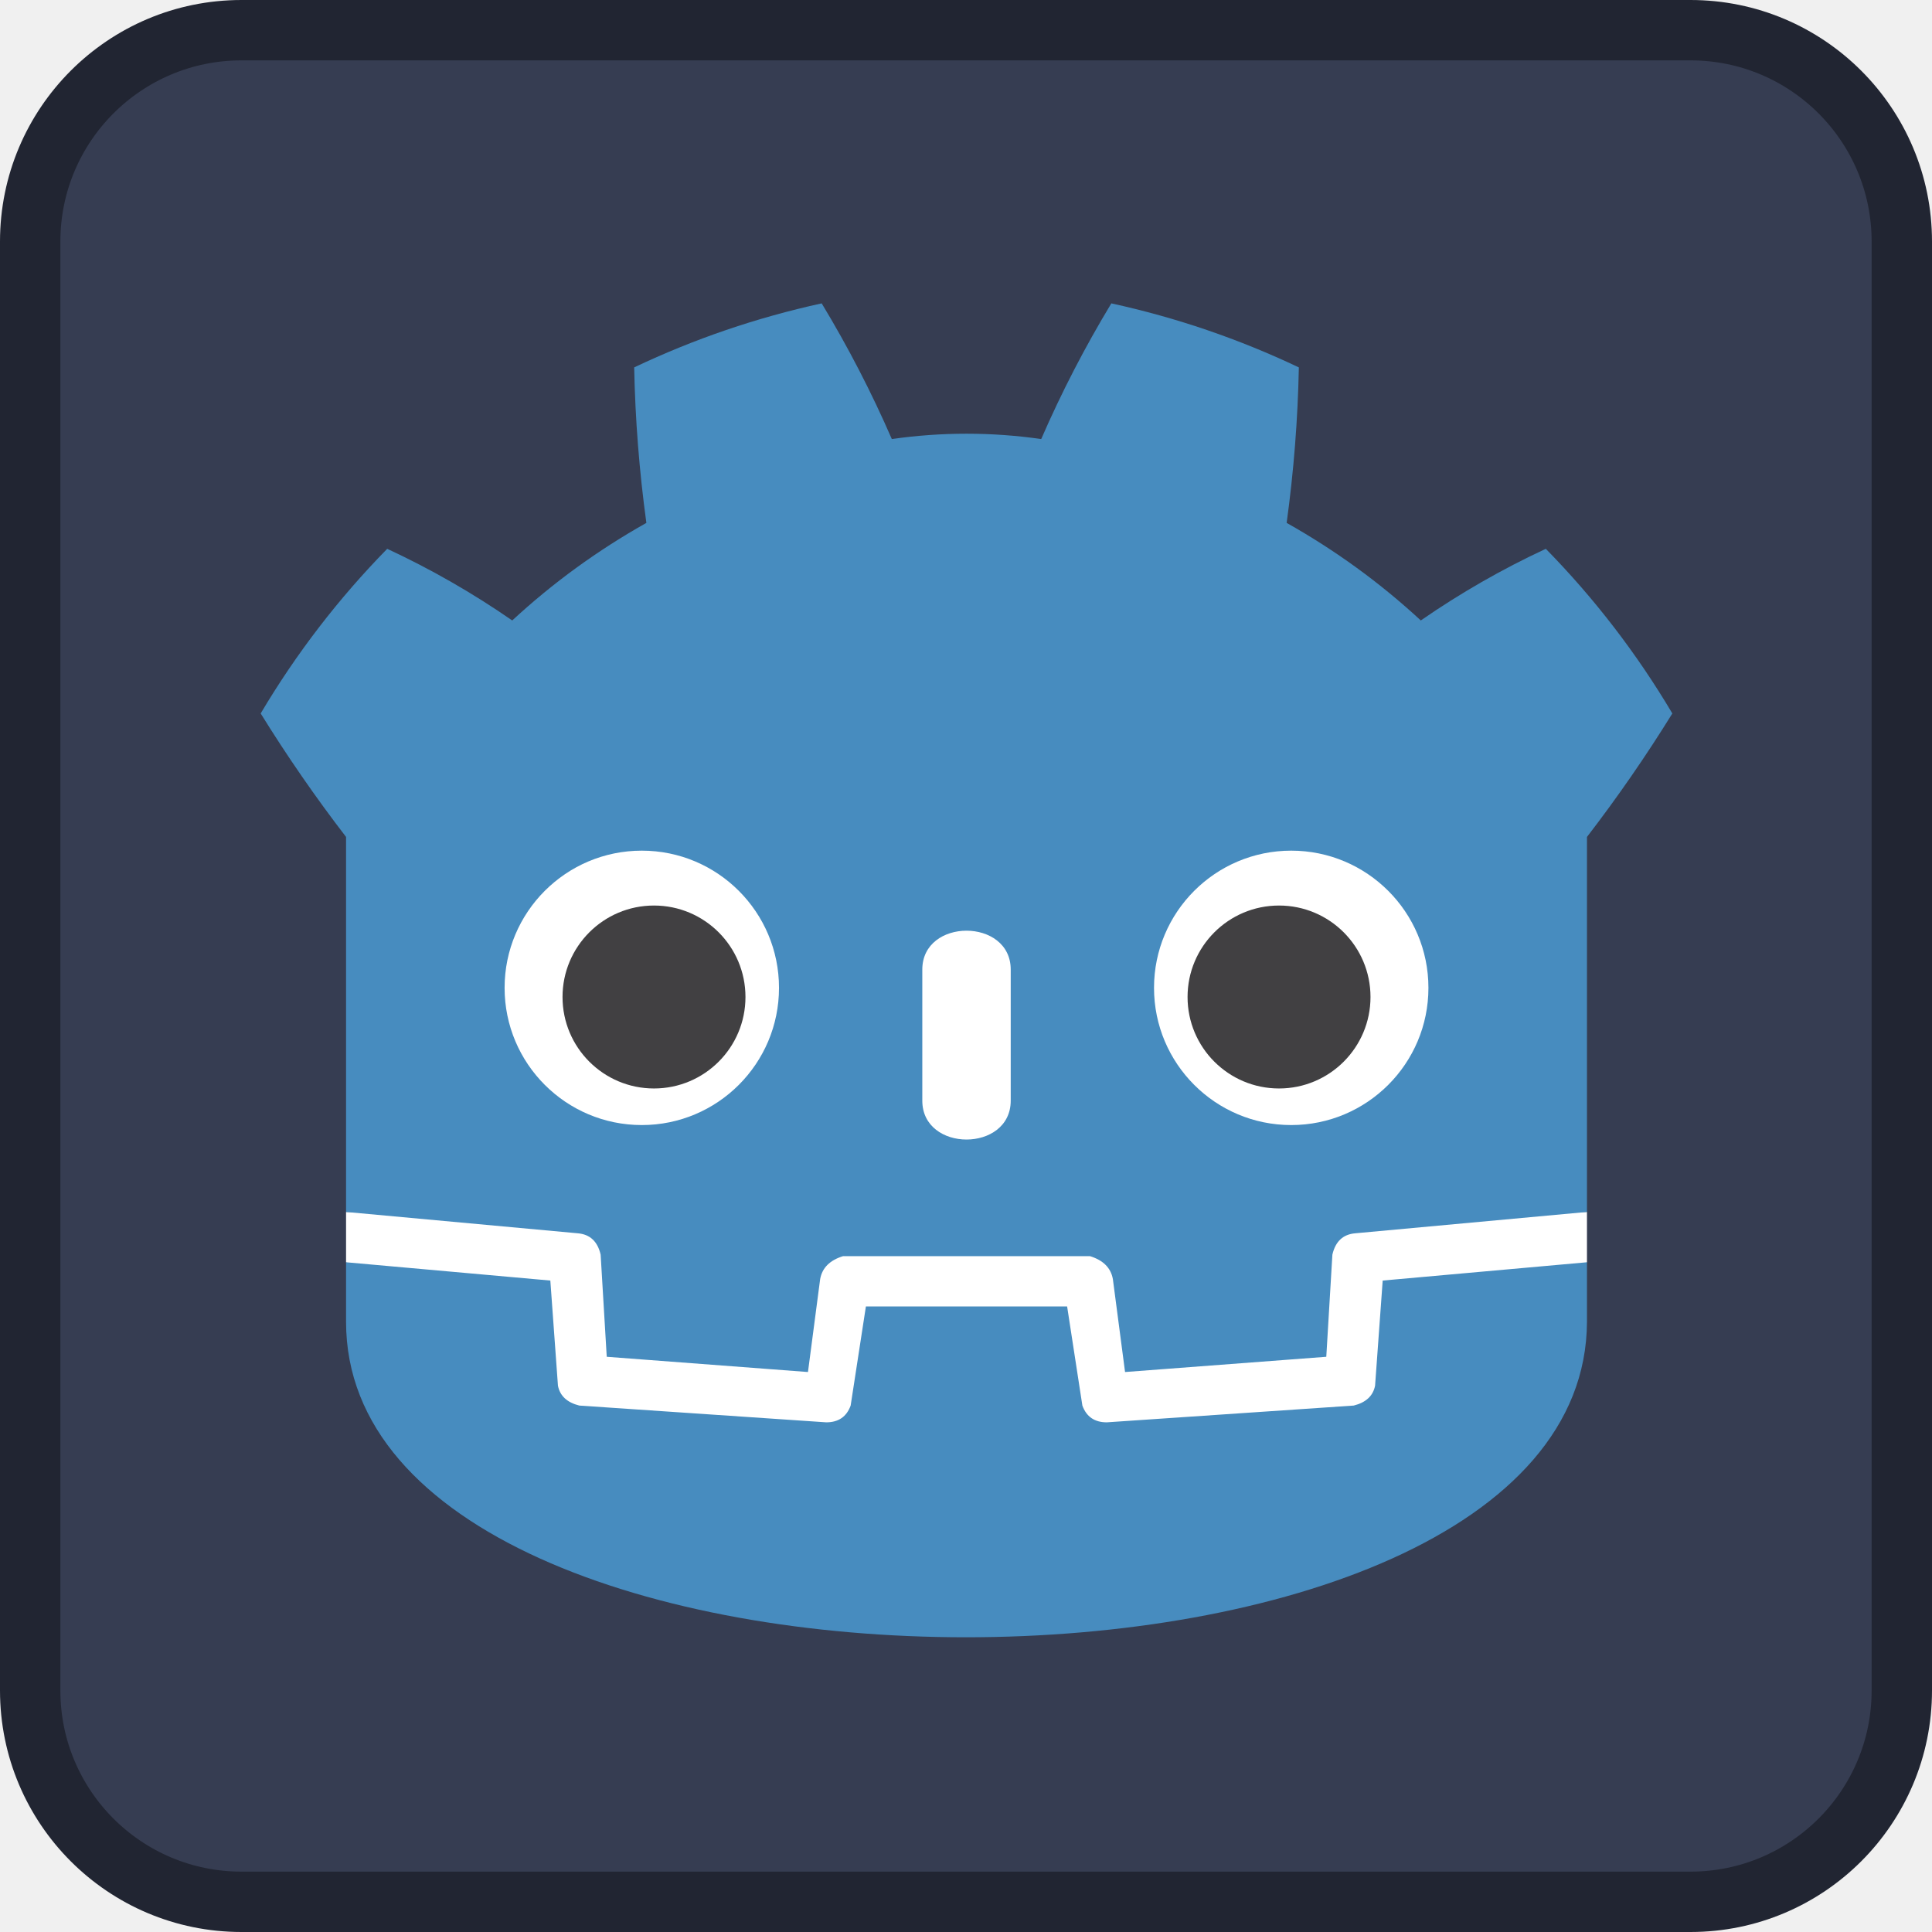
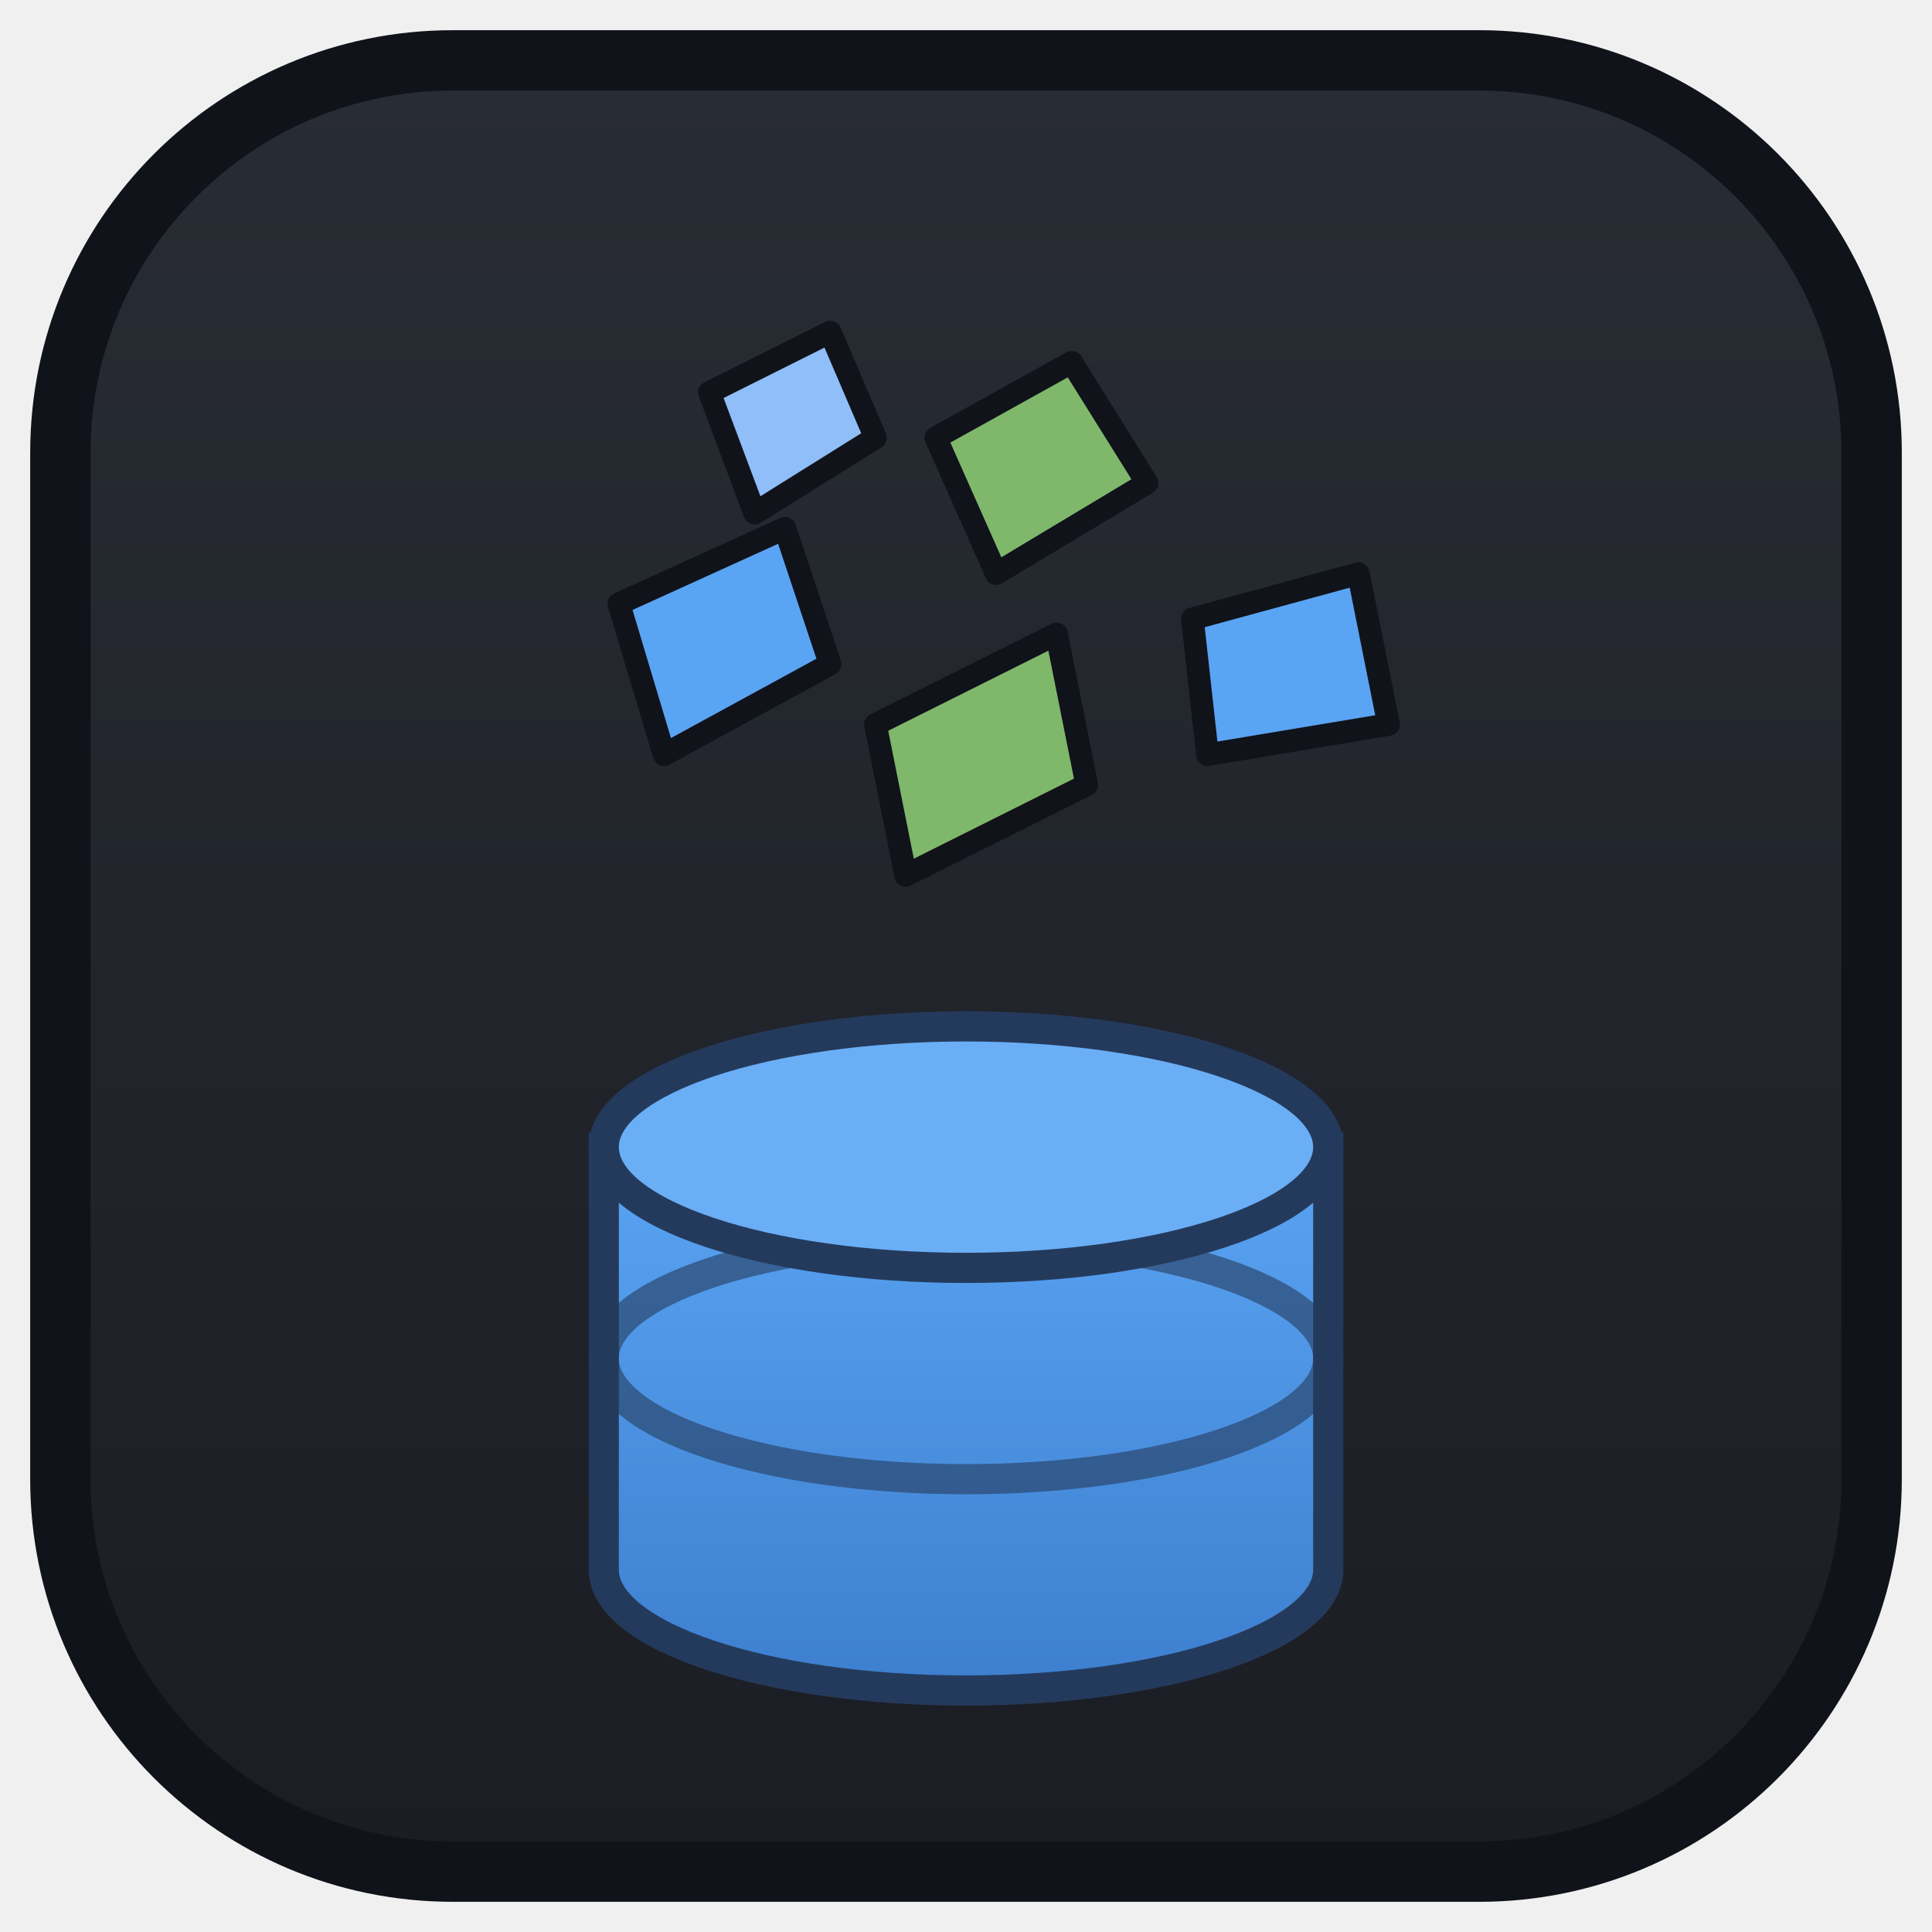
- <svg xmlns="http://www.w3.org/2000/svg" width="128" height="128">
-   <rect width="124" height="124" x="2" y="2" fill="#363d52" stroke="#212532" stroke-width="4" rx="14" />
-   <g fill="#fff" transform="translate(12.322 12.322)scale(.101)">
-     <path d="M105 673v33q407 354 814 0v-33z" />
-     <path fill="#478cbf" d="m105 673 152 14q12 1 15 14l4 67 132 10 8-61q2-11 15-15h162q13 4 15 15l8 61 132-10 4-67q3-13 15-14l152-14V427q30-39 56-81-35-59-83-108-43 20-82 47-40-37-88-64 7-51 8-102-59-28-123-42-26 43-46 89-49-7-98 0-20-46-46-89-64 14-123 42 1 51 8 102-48 27-88 64-39-27-82-47-48 49-83 108 26 42 56 81zm0 33v39c0 276 813 276 814 0v-39l-134 12-5 69q-2 10-14 13l-162 11q-12 0-16-11l-10-65H446l-10 65q-4 11-16 11l-162-11q-12-3-14-13l-5-69z" />
-     <path d="M483 600c0 34 58 34 58 0v-86c0-34-58-34-58 0z" />
-     <circle cx="725" cy="526" r="90" />
-     <circle cx="299" cy="526" r="90" />
+ <svg xmlns="http://www.w3.org/2000/svg" width="128" height="128" viewBox="0 0 128 128">
+   <defs>
+     <linearGradient id="bg" x1="0" y1="0" x2="0" y2="1">
+       <stop offset="0" stop-color="#282c34" />
+       <stop offset="1" stop-color="#1b1d23" />
+     </linearGradient>
+     <linearGradient id="cyl" x1="0" y1="0" x2="0" y2="1">
+       <stop offset="0" stop-color="#5aa4f4" />
+       <stop offset="1" stop-color="#3d7fce" />
+     </linearGradient>
+   </defs>
+   <rect x="4" y="4" width="120" height="120" rx="26" fill="url(#bg)" stroke="#11131a" stroke-width="4" />
+   <g stroke="#243a5c" stroke-width="2">
+     <path d="M40 76 V104 a24 8 0 0 0 48 0 V76 z" fill="url(#cyl)" />
+     <ellipse cx="64" cy="90" rx="24" ry="8" fill="none" stroke="#243a5c" stroke-width="2" opacity="0.6" />
+     <ellipse cx="64" cy="76" rx="24" ry="8" fill="#6aaef6" />
  </g>
-   <g fill="#414042" transform="translate(12.322 12.322)scale(.101)">
-     <circle cx="307" cy="532" r="60" />
-     <circle cx="717" cy="532" r="60" />
+   <g stroke="#11131a" stroke-width="1.5" stroke-linejoin="round">
+     <polygon points="60,58 72,52 70,42 58,48" fill="#7fb86b" />
+     <polygon points="80,50 92,48 90,38 79,41" fill="#5aa4f4" />
+     <polygon points="44,50 55,44 52,35 41,40" fill="#5aa4f4" />
+     <polygon points="66,38 76,32 71,24 62,29" fill="#7fb86b" />
+     <polygon points="50,34 58,29 55,22 47,26" fill="#8fbef8" />
  </g>
</svg>
